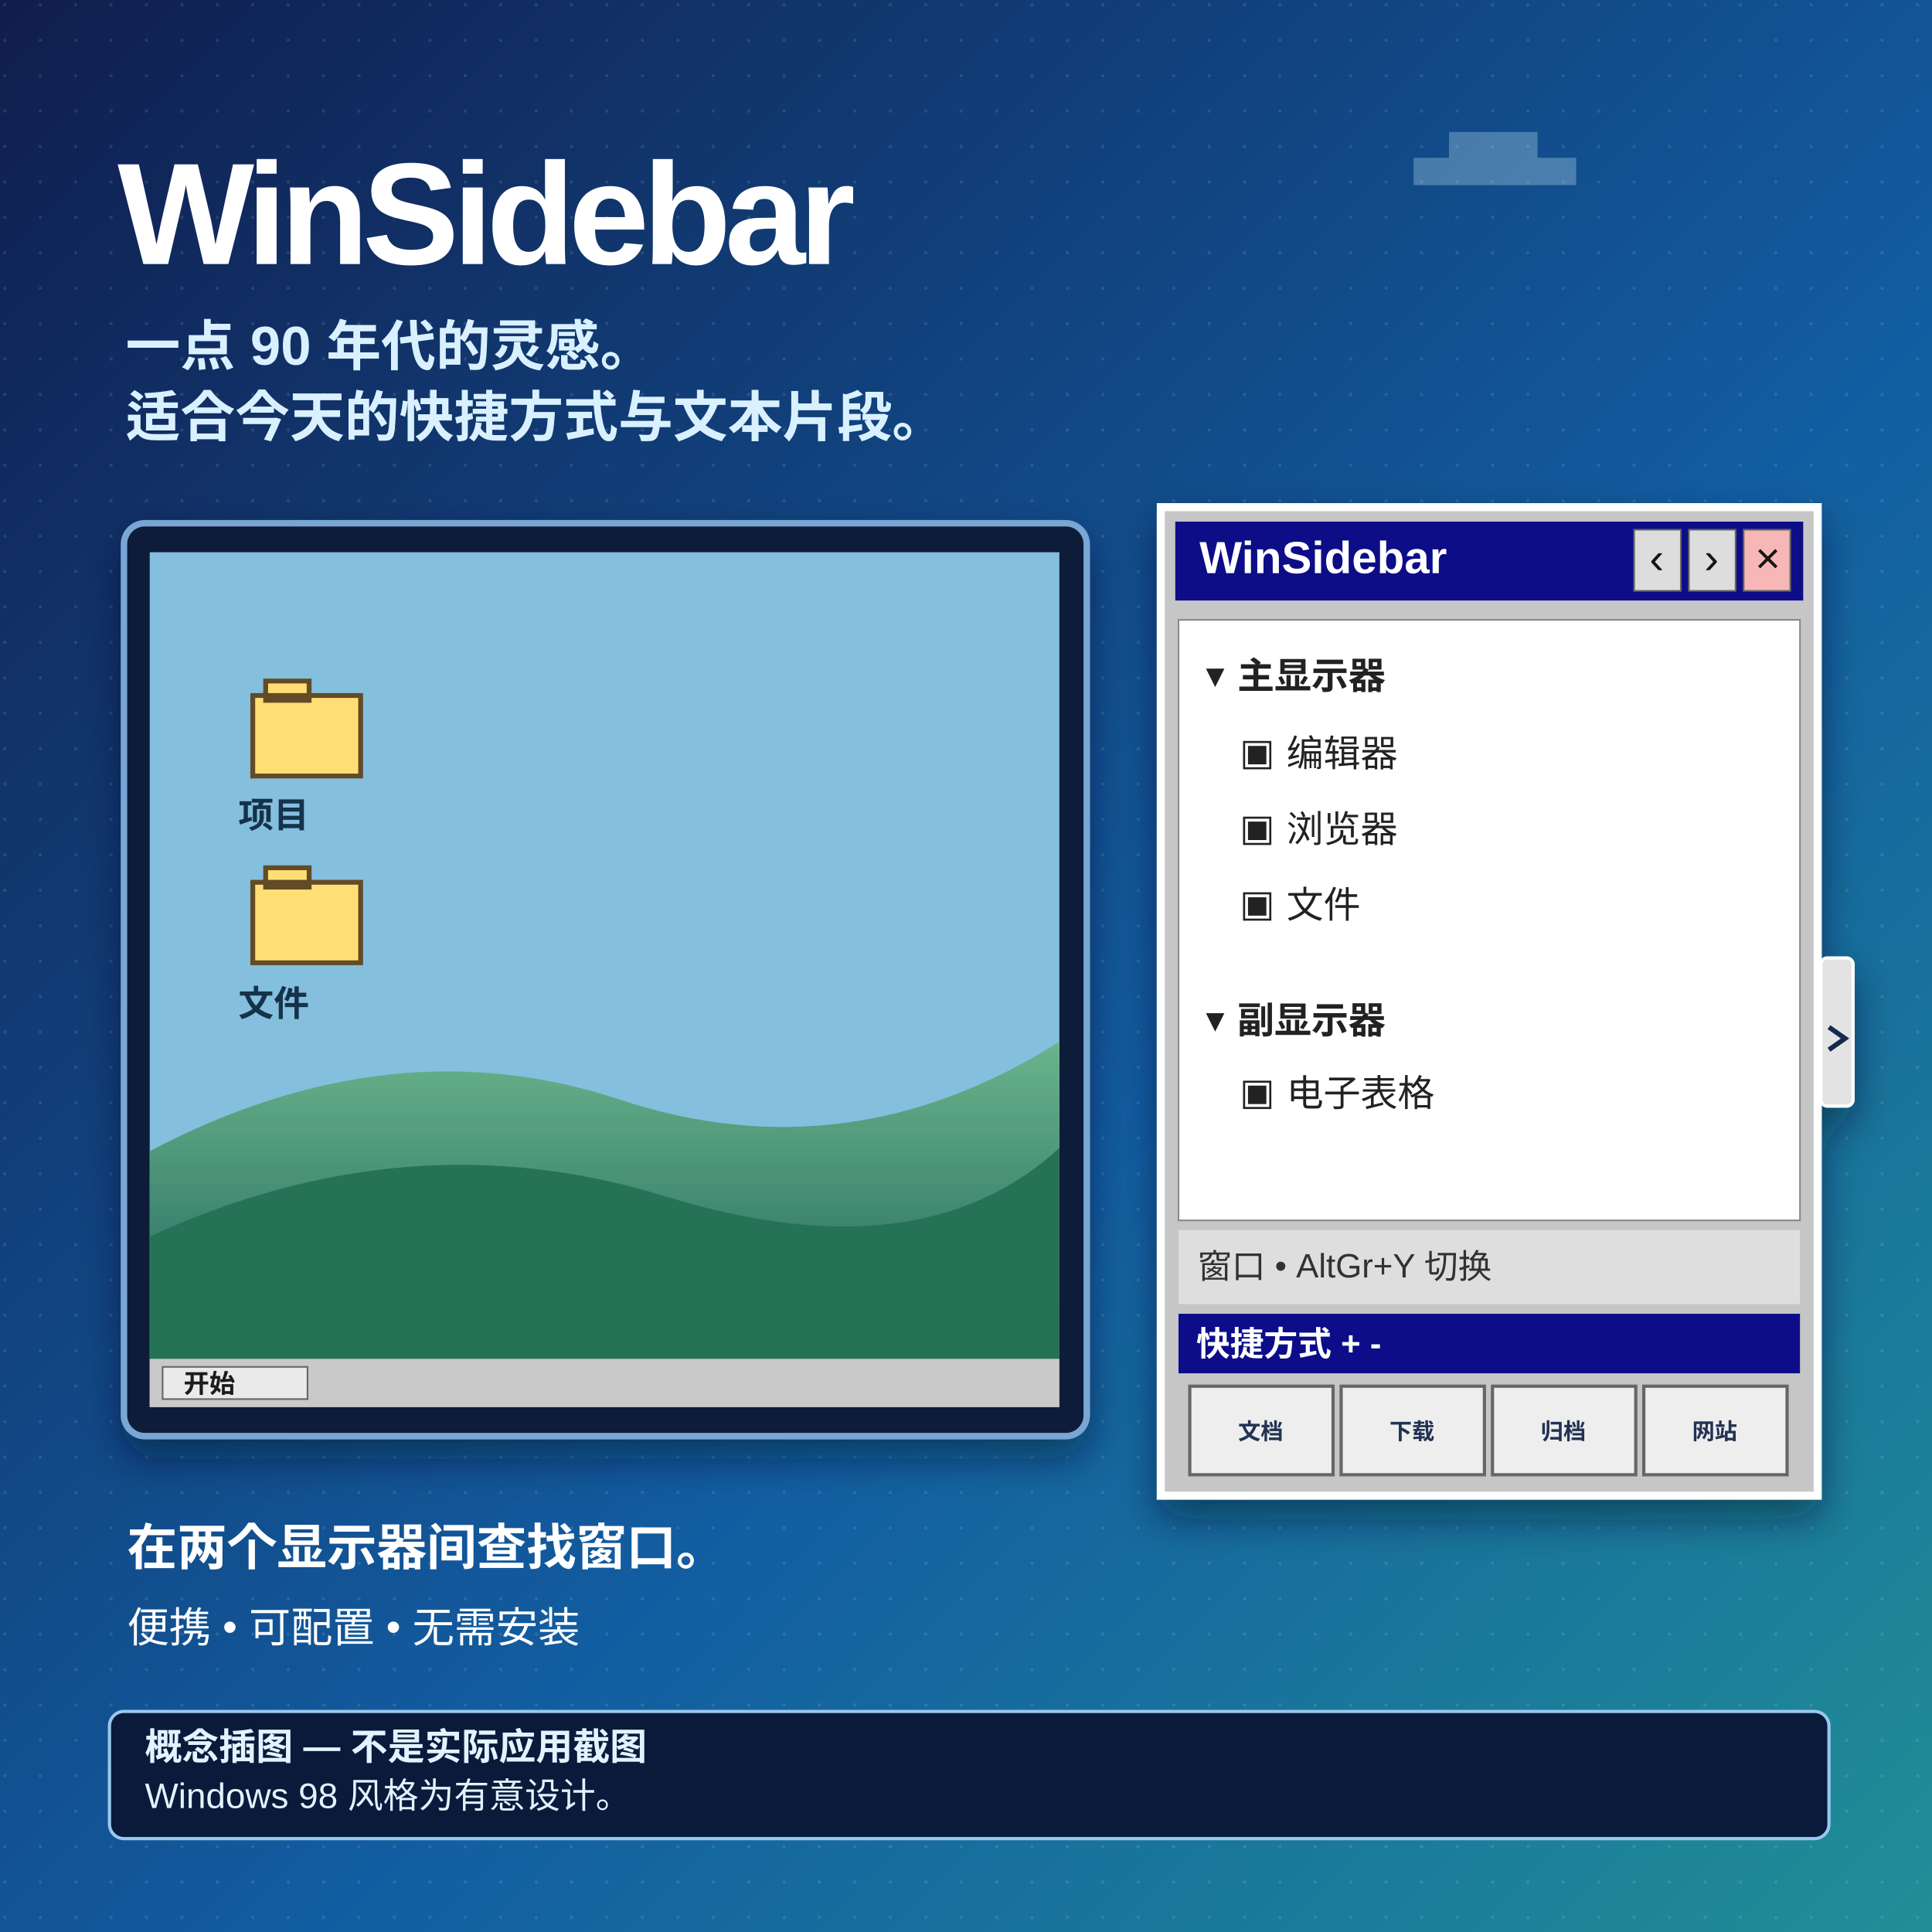
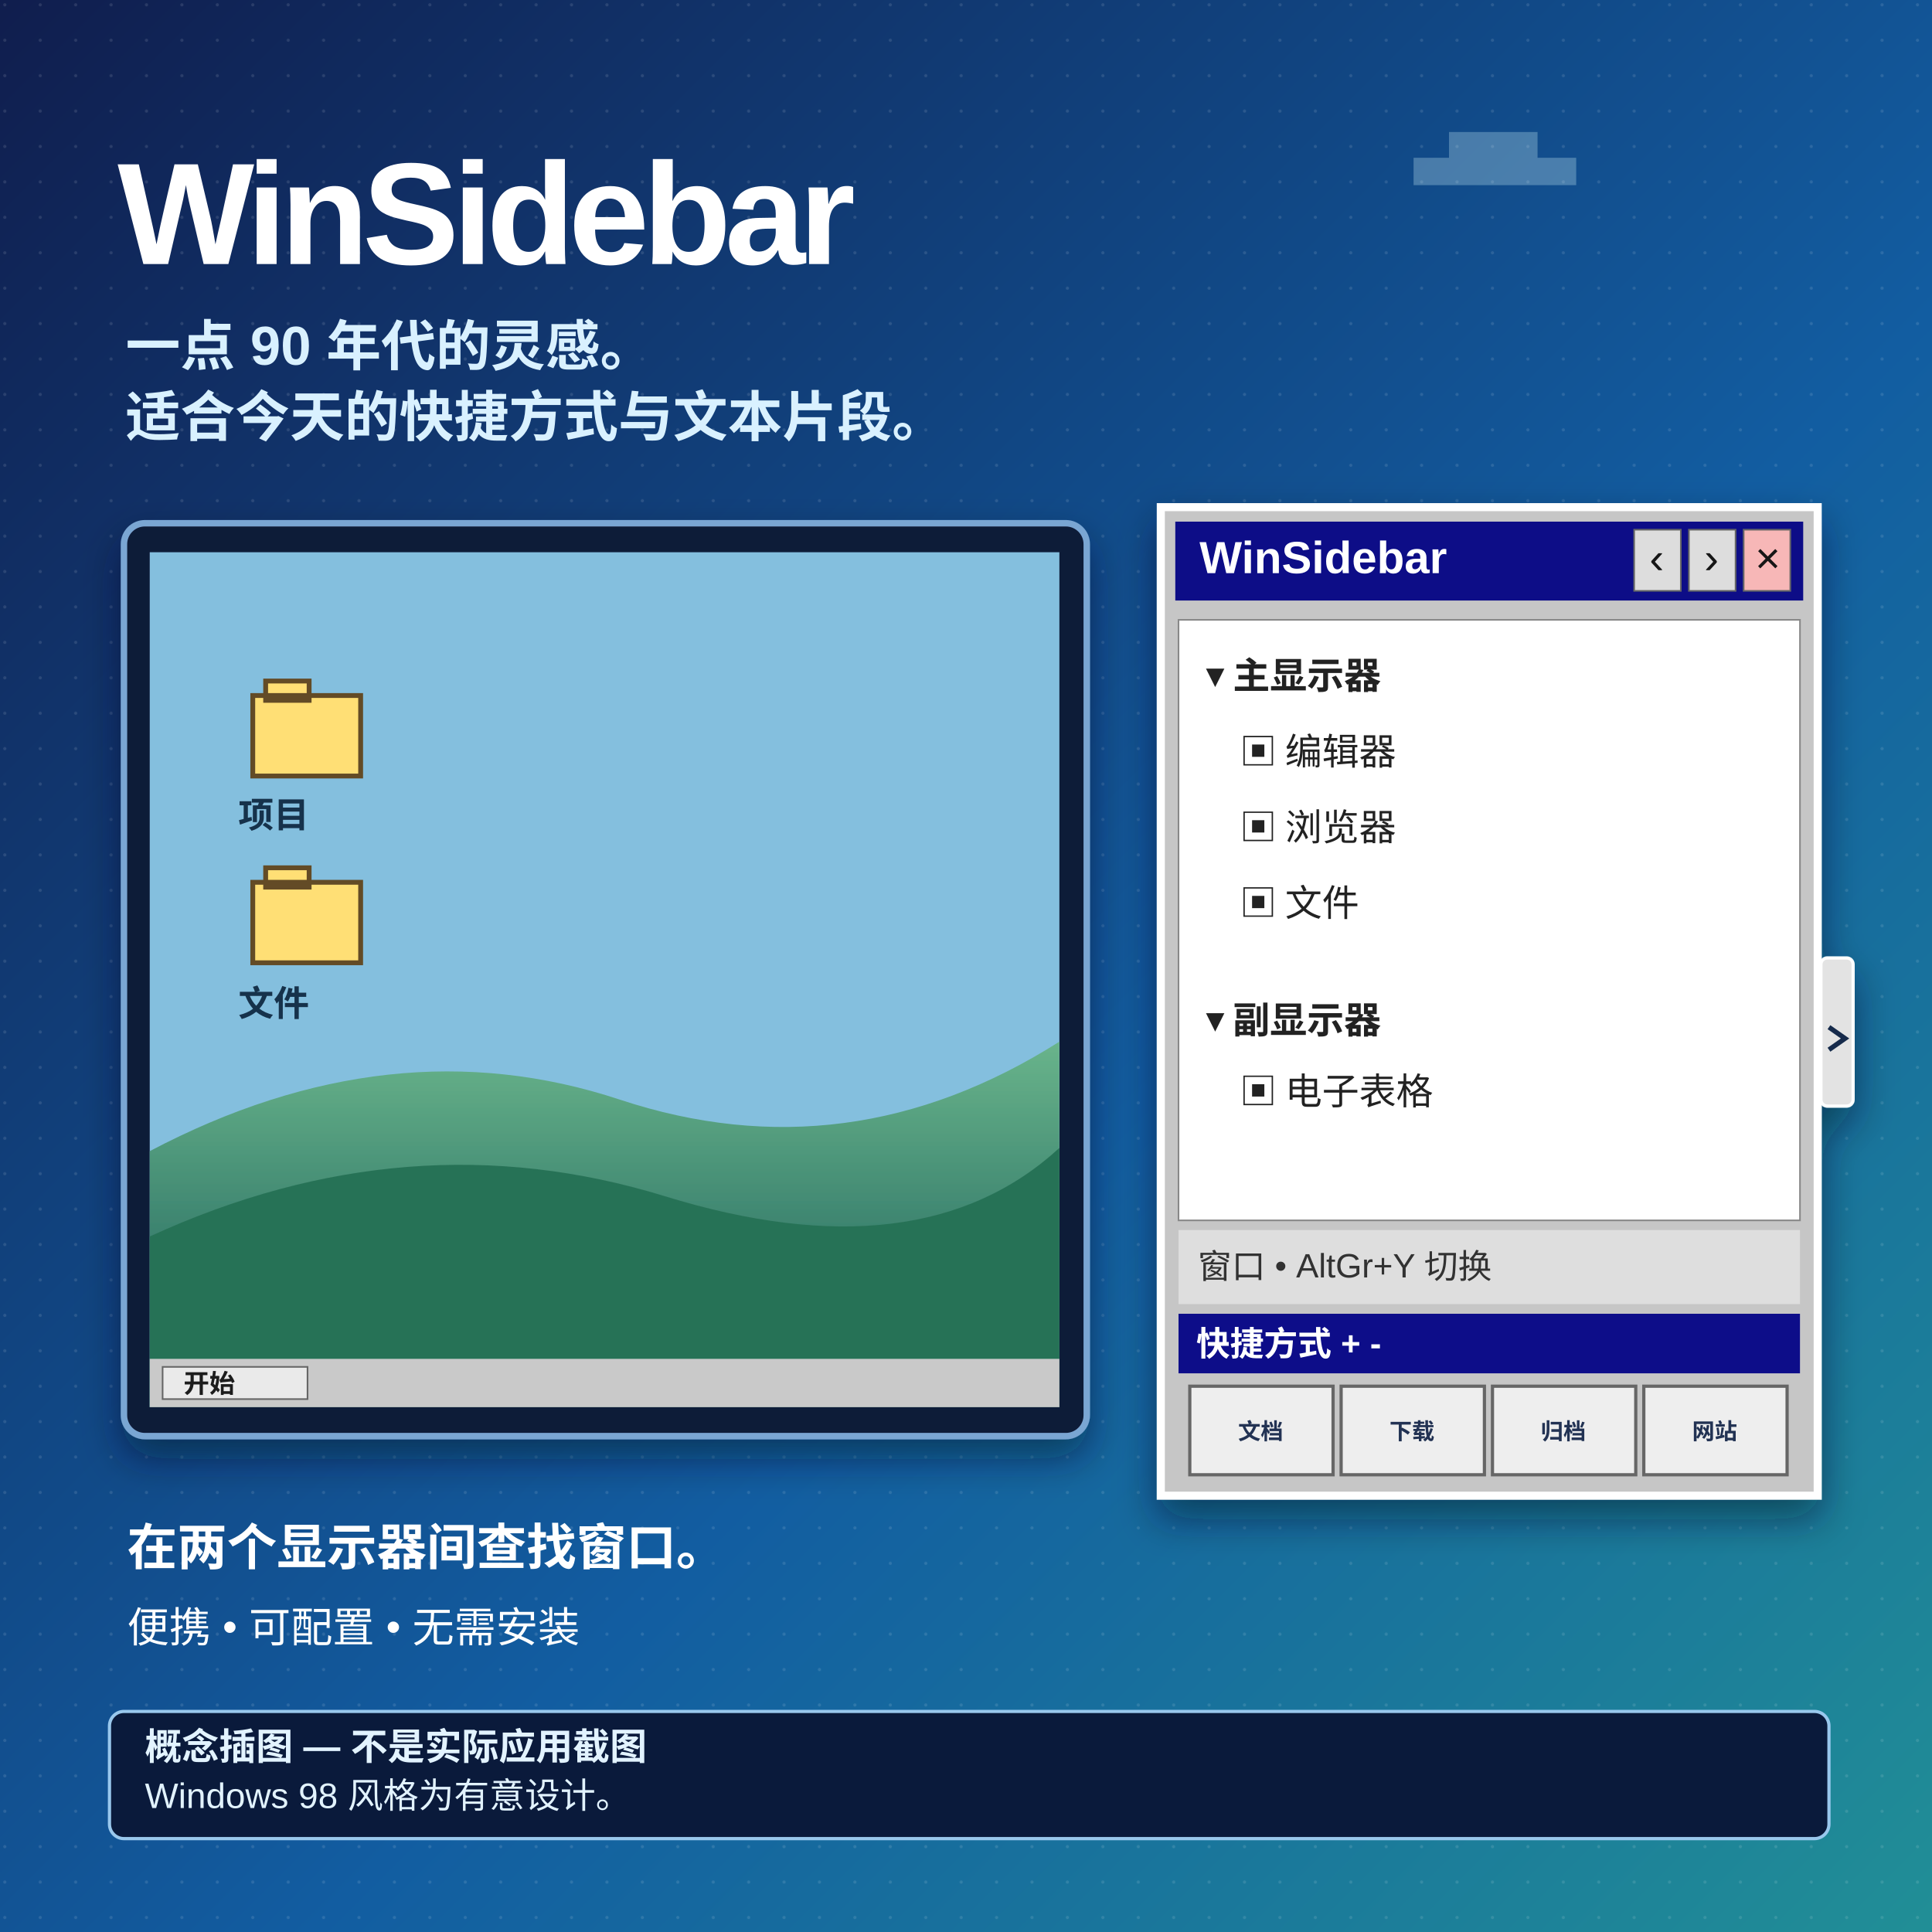
- <svg xmlns="http://www.w3.org/2000/svg" width="1200" height="1200" viewBox="0 0 1200 1200" role="img" aria-labelledby="title desc">
+ <svg xmlns="http://www.w3.org/2000/svg" xml:lang="zh-CN" width="1200" height="1200" viewBox="0 0 1200 1200" role="img" aria-labelledby="title desc">
  <defs>
    <linearGradient id="bg" x2="1" y2="1">
      <stop stop-color="#101d4d" />
      <stop offset="0.58" stop-color="#125da1" />
      <stop offset="1" stop-color="#218f96" />
    </linearGradient>
    <linearGradient id="field" x2="0" y2="1">
      <stop stop-color="#69b48b" />
      <stop offset="1" stop-color="#135756" />
    </linearGradient>
    <filter id="drop" x="-30%" y="-30%" width="160%" height="160%">
      <feDropShadow dx="0" dy="12" stdDeviation="12" flood-color="#040d27" flood-opacity="0.5" />
    </filter>
    <pattern id="dots" width="22" height="22" patternUnits="userSpaceOnUse">
      <circle cx="3" cy="3" r="1" fill="#ffffff" opacity=".11" />
    </pattern>
  </defs>
  <rect width="1200" height="1200" fill="url(#bg)" />
  <rect width="1200" height="1200" fill="url(#dots)" />
  <g opacity=".28" fill="#dcfbff">
    <path d="M104 400h19v-17h51v17h25v17h-95zM431 534h18v-16h44v16h20v17h-82zM878 98h22V82h55v16h24v17H878z" />
  </g>
  <g font-family="Segoe UI,Arial,sans-serif">
    <text x="73" y="164" font-size="90" font-weight="800" letter-spacing="-4" fill="#ffffff">WinSidebar</text>
    <text x="78" y="227" font-size="34" font-weight="600" fill="#d9f1ff">一点 90 年代的灵感。</text>
    <text x="78" y="271" font-size="34" font-weight="600" fill="#d9f1ff">适合今天的快捷方式与文本片段。</text>
  </g>
  <g filter="url(#drop)">
    <rect x="77" y="325" width="598" height="567" rx="13" fill="#101a38" stroke="#7aa6d3" stroke-width="4" />
    <rect x="93" y="343" width="565" height="531" fill="#84bfde" />
    <path d="M93 715Q243 636 385 683T658 647V874H93Z" fill="url(#field)" />
    <path d="M93 768Q254 694 413 743T658 713V874H93Z" fill="#287257" />
    <g stroke="#634b26" stroke-width="3" fill="#ffdf75">
      <path d="M157 432h67v50h-67zM165 423h27v12h-27zM157 548h67v50h-67zM165 539h27v12h-27z" />
    </g>
    <g fill="#18334c" font-family="Segoe UI,Arial,sans-serif" font-size="22" font-weight="700">
      <text x="148" y="514">项目</text>
      <text x="148" y="631">文件</text>
    </g>
    <rect x="93" y="844" width="565" height="30" fill="#c9c9c9" />
    <rect x="101" y="849" width="90" height="20" fill="#eaeaea" stroke="#666" />
    <text x="114" y="865" font-family="Segoe UI,Arial,sans-serif" font-weight="700" font-size="16" fill="#1c1c1c">开始</text>
  </g>
  <g filter="url(#drop)">
    <rect x="721" y="315" width="408" height="614" fill="#c6c6c6" stroke="#ffffff" stroke-width="5" />
    <rect x="730" y="324" width="390" height="49" fill="#080c87" />
    <text x="745" y="356" font-family="Segoe UI,Arial,sans-serif" font-size="28" font-weight="700" fill="#fff">WinSidebar</text>
    <g font-family="Segoe UI,Arial,sans-serif" font-size="27" text-anchor="middle" fill="#121212">
      <rect x="1015" y="329" width="29" height="38" fill="#ddd" stroke="#666" />
      <rect x="1049" y="329" width="29" height="38" fill="#ddd" stroke="#666" />
      <rect x="1083" y="329" width="29" height="38" fill="#f7b7b7" stroke="#666" />
      <text x="1029" y="356">‹</text>
      <text x="1063" y="356">›</text>
      <text x="1098" y="356">×</text>
    </g>
    <rect x="732" y="385" width="386" height="373" fill="white" stroke="#888" />
    <g fill="#222" font-family="Segoe UI,Arial,sans-serif">
      <text x="749" y="427" font-size="23" font-weight="700">▾  主显示器</text>
      <text x="770" y="475" font-size="23">▣  编辑器</text>
      <text x="770" y="522" font-size="23">▣  浏览器</text>
      <text x="770" y="569" font-size="23">▣  文件</text>
      <text x="749" y="641" font-size="23" font-weight="700">▾  副显示器</text>
      <text x="770" y="686" font-size="23">▣  电子表格</text>
    </g>
    <rect x="732" y="764" width="386" height="46" fill="#dedede" />
    <text x="744" y="794" fill="#303030" font-family="Segoe UI,Arial,sans-serif" font-size="21">窗口 • AltGr+Y 切换</text>
    <rect x="732" y="816" width="386" height="37" fill="#090d89" />
    <text x="743" y="842" fill="white" font-family="Segoe UI,Arial,sans-serif" font-size="21" font-weight="700">快捷方式  +  -</text>
    <g fill="#eee" stroke="#666" stroke-width="2">
      <rect x="739" y="861" width="89" height="55" />
      <rect x="833" y="861" width="89" height="55" />
      <rect x="927" y="861" width="89" height="55" />
      <rect x="1021" y="861" width="89" height="55" />
    </g>
    <g fill="#203152" font-family="Segoe UI,Arial,sans-serif" font-size="14" font-weight="700" text-anchor="middle">
      <text x="783" y="894">文档</text>
      <text x="877" y="894">下载</text>
      <text x="971" y="894">归档</text>
      <text x="1065" y="894">网站</text>
    </g>
    <rect x="1131" y="595" width="20" height="92" rx="4" fill="#e3e3e3" stroke="#fff" stroke-width="2" />
    <path d="m1136 638 10 7-10 7" stroke="#152b4b" stroke-width="3" fill="none" />
  </g>
  <g font-family="Segoe UI,Arial,sans-serif" fill="#fff">
    <text x="79" y="972" font-size="31" font-weight="700">在两个显示器间查找窗口。</text>
    <text x="79" y="1020" font-size="26">便携 • 可配置 • 无需安装</text>
  </g>
  <rect x="68" y="1063" width="1068" height="79" rx="9" fill="#0a1a3b" stroke="#99c8ed" stroke-width="2" />
  <g font-family="Segoe UI,Arial,sans-serif" fill="#e2f3ff">
    <text x="90" y="1093" font-size="23" font-weight="700">概念插图 — 不是实际应用截图</text>
    <text x="90" y="1123" font-size="22">Windows 98 风格为有意设计。</text>
  </g>
</svg>
